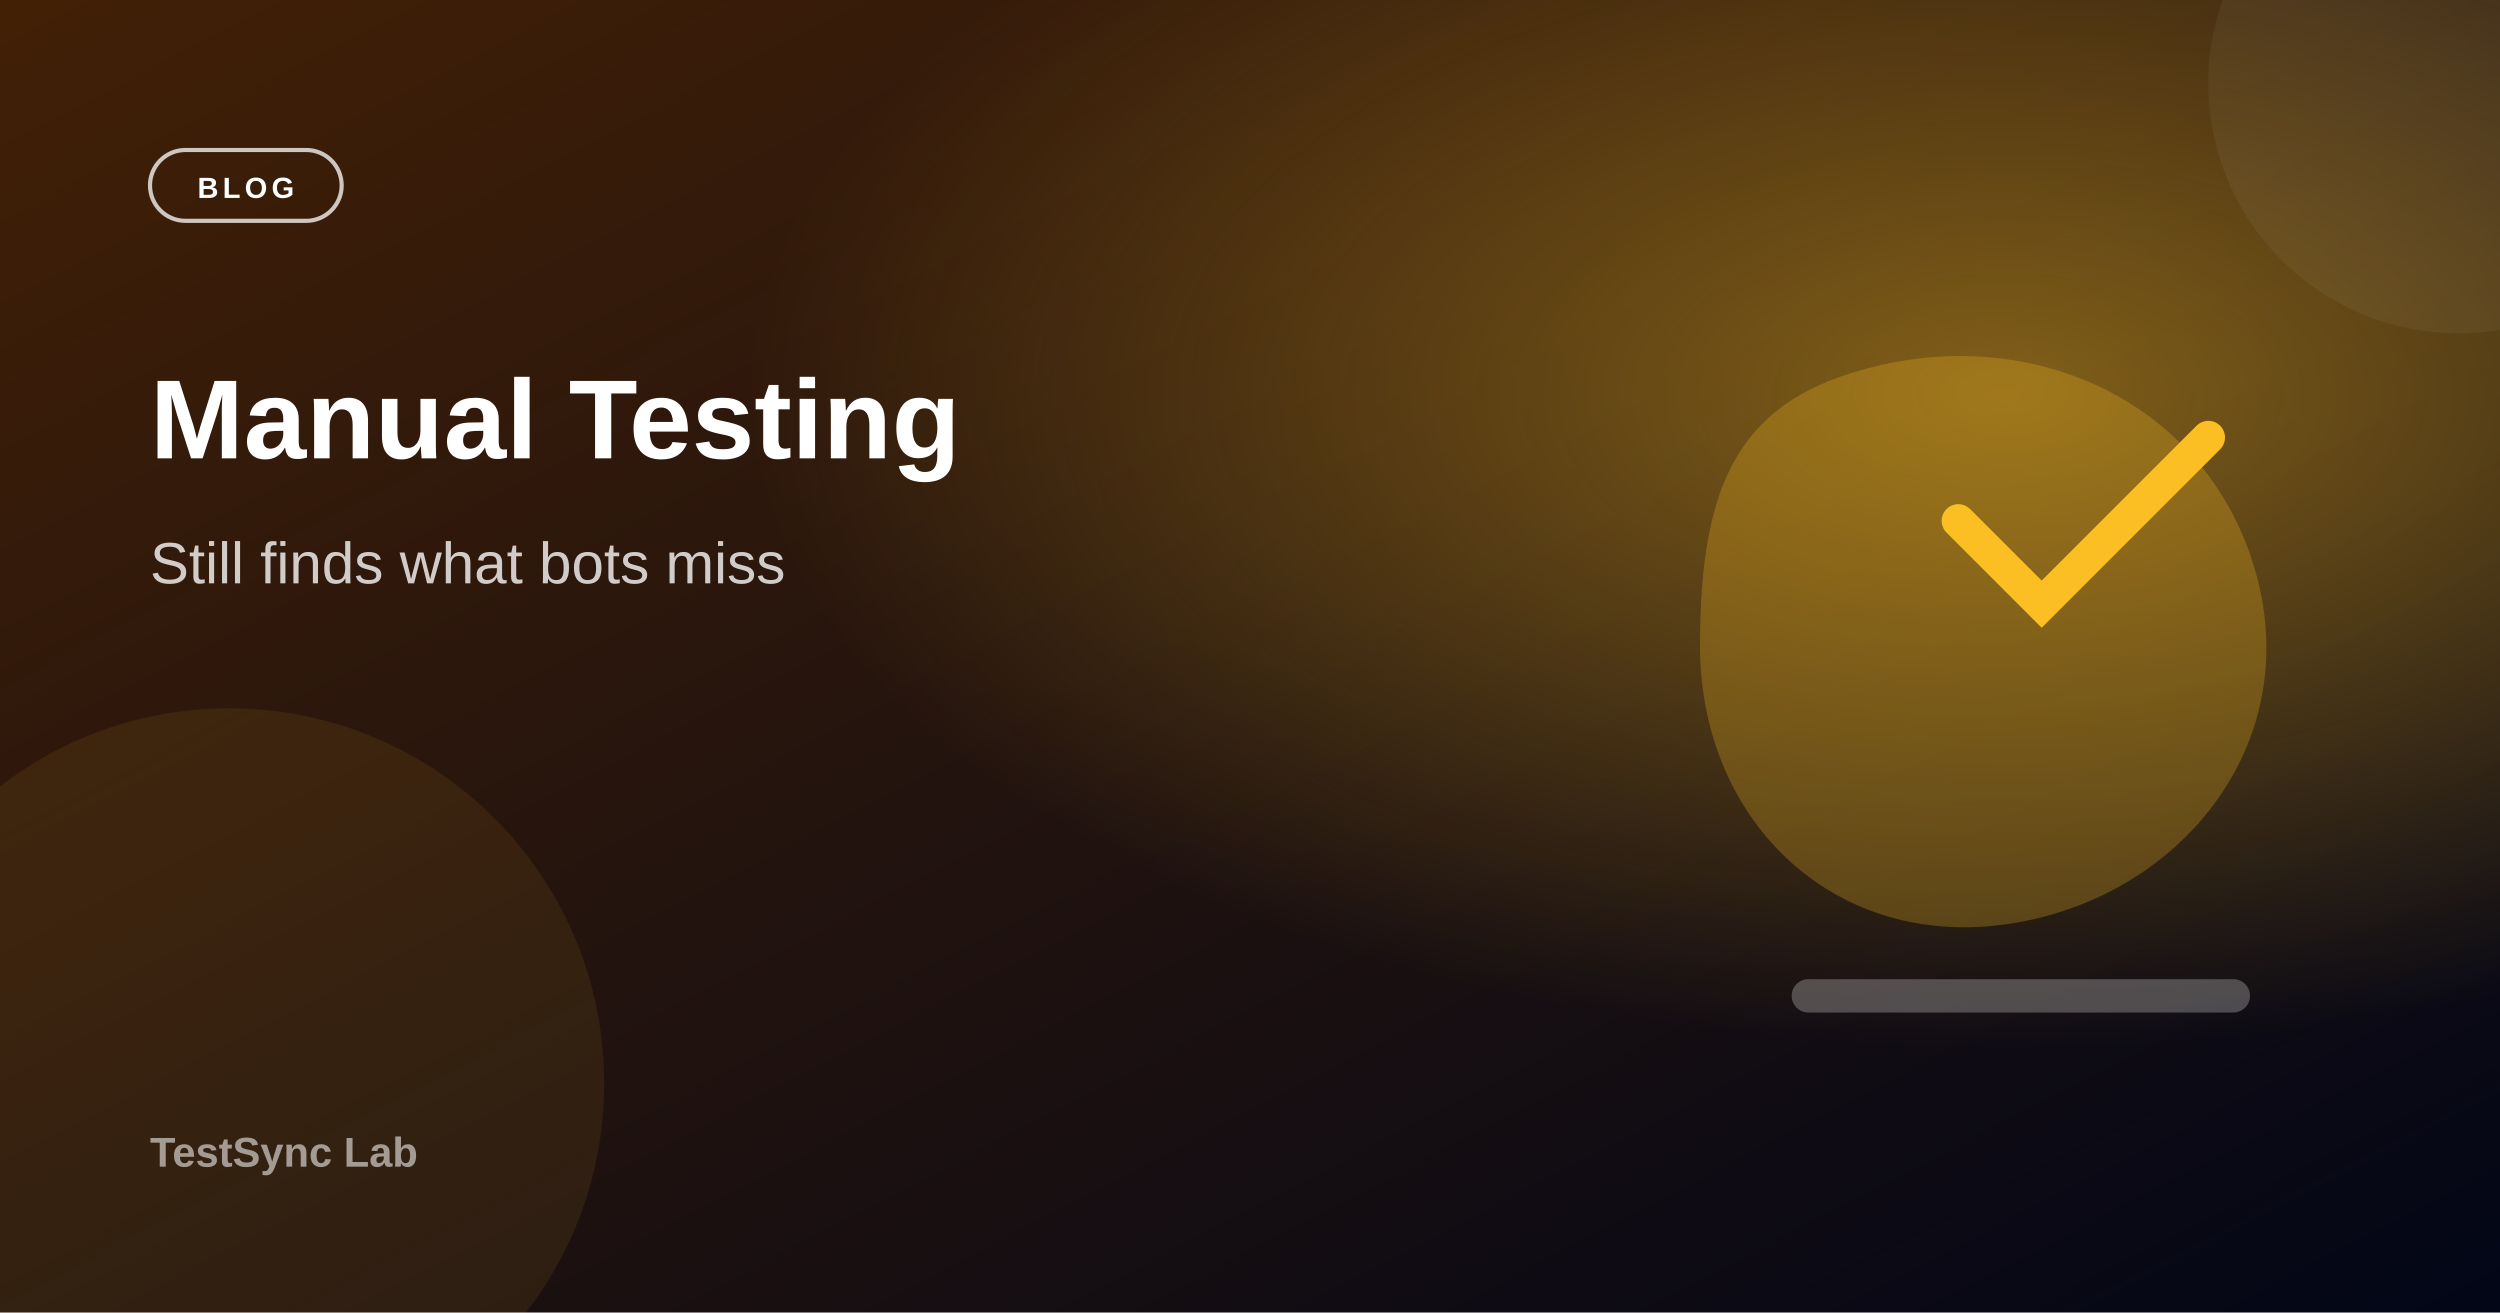
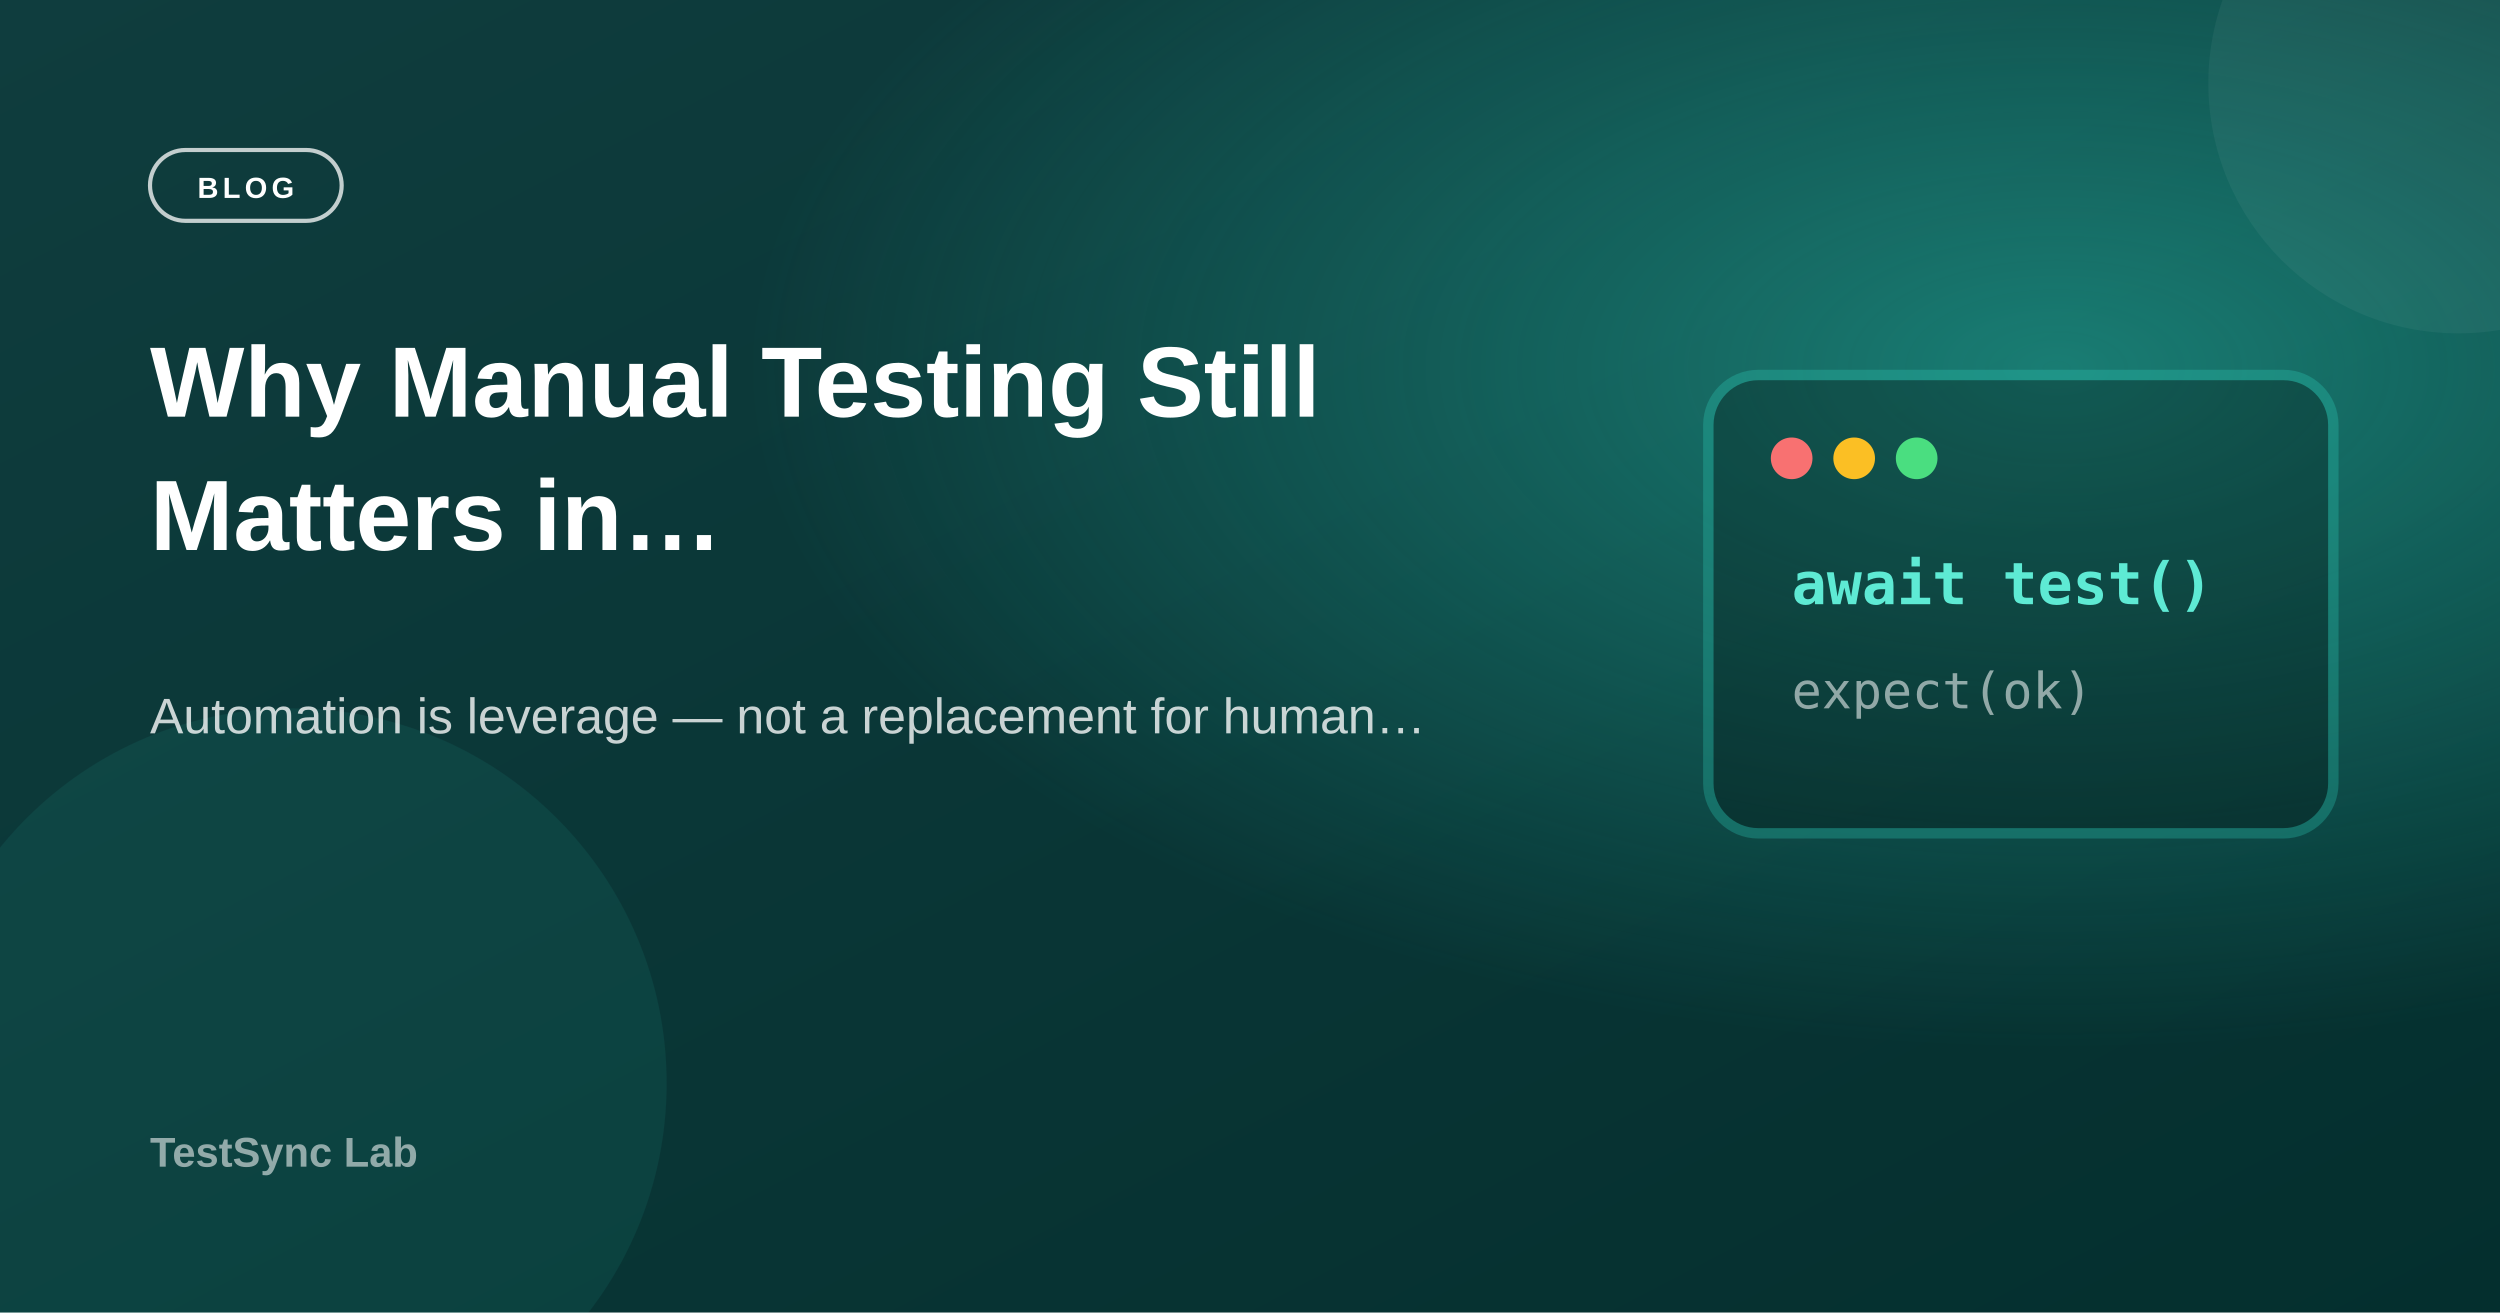
- <svg xmlns="http://www.w3.org/2000/svg" width="1200" height="630" viewBox="0 0 1200 630" role="img" aria-label="Manual Testing">
+ <svg xmlns="http://www.w3.org/2000/svg" width="1200" height="630" viewBox="0 0 1200 630" role="img" aria-label="Why Manual Testing Still Matters in an Automation-First World">
  <defs>
    <linearGradient id="g" x1="0" y1="0" x2="1" y2="1">
-       <stop offset="0%" stop-color="#422006" />
-       <stop offset="100%" stop-color="#020617" />
+       <stop offset="0%" stop-color="#0F3D3E" />
+       <stop offset="100%" stop-color="#042F2E" />
    </linearGradient>
-     <radialGradient id="glow" cx="80%" cy="30%" r="50%">
-       <stop offset="0%" stop-color="#FBBF24" stop-opacity="0.45" />
-       <stop offset="100%" stop-color="#FBBF24" stop-opacity="0" />
+     <radialGradient id="glow" cx="82%" cy="28%" r="52%">
+       <stop offset="0%" stop-color="#2DD4BF" stop-opacity="0.45" />
+       <stop offset="100%" stop-color="#2DD4BF" stop-opacity="0" />
    </radialGradient>
  </defs>
  <rect width="1200" height="630" fill="url(#g)" />
  <rect width="1200" height="630" fill="url(#glow)" />
-   <circle cx="110" cy="520" r="180" fill="#FBBF24" opacity="0.08" />
+   <circle cx="140" cy="520" r="180" fill="#2DD4BF" opacity="0.08" />
  <circle cx="1180" cy="40" r="120" fill="#fff" opacity="0.05" />
  <rect x="72" y="72" width="92" height="34" rx="17" fill="none" stroke="#fff" stroke-width="2" opacity="0.75" />
  <text x="118" y="95" text-anchor="middle" fill="#fff" font-family="Arial, Helvetica, sans-serif" font-size="14" font-weight="700" letter-spacing="2">BLOG</text>
-   <text x="72" y="220" fill="#fff" font-family="Arial, Helvetica, sans-serif" font-size="54" font-weight="800">Manual Testing</text>
-   <text x="72" y="280" fill="#fff" font-family="Arial, Helvetica, sans-serif" font-size="28" font-weight="500" opacity="0.78">Still finds what bots miss</text>
+   <text x="72" y="200" fill="#fff" font-family="Arial, Helvetica, sans-serif" font-size="48" font-weight="800">Why Manual Testing Still</text>
+   <text x="72" y="264" fill="#fff" font-family="Arial, Helvetica, sans-serif" font-size="48" font-weight="800">Matters in…</text>
+   <text x="72" y="352" fill="#fff" font-family="Arial, Helvetica, sans-serif" font-size="24" font-weight="500" opacity="0.78">Automation is leverage — not a replacement for human…</text>
  <text x="72" y="560" fill="#fff" font-family="Arial, Helvetica, sans-serif" font-size="20" font-weight="600" opacity="0.55">TestSync Lab</text>
-   <path d="M900 180 C980 160 1060 200 1080 280 C1100 360 1040 430 960 440 C880 450 820 390 820 310 C820 230 840 195 900 180Z" fill="#FBBF24" opacity="0.25" stroke="#FBBF24" stroke-width="8" />
-   <path d="M940 250 L980 290 L1060 210" fill="none" stroke="#FBBF24" stroke-width="16" stroke-linecap="round" />
-   <rect x="860" y="470" width="220" height="16" rx="8" fill="#fff" opacity="0.25" />
+   <rect x="820" y="180" width="300" height="220" rx="24" fill="#000" opacity="0.28" stroke="#2DD4BF" stroke-width="5" />
+   <circle cx="860" cy="220" r="10" fill="#F87171" />
+   <circle cx="890" cy="220" r="10" fill="#FBBF24" />
+   <circle cx="920" cy="220" r="10" fill="#4ADE80" />
+   <text x="860" y="290" fill="#5EEAD4" font-family="ui-monospace, Menlo, monospace" font-size="28" font-weight="700">await test()</text>
+   <text x="860" y="340" fill="#fff" opacity="0.55" font-family="ui-monospace, Menlo, monospace" font-size="24">expect(ok)</text>
</svg>
